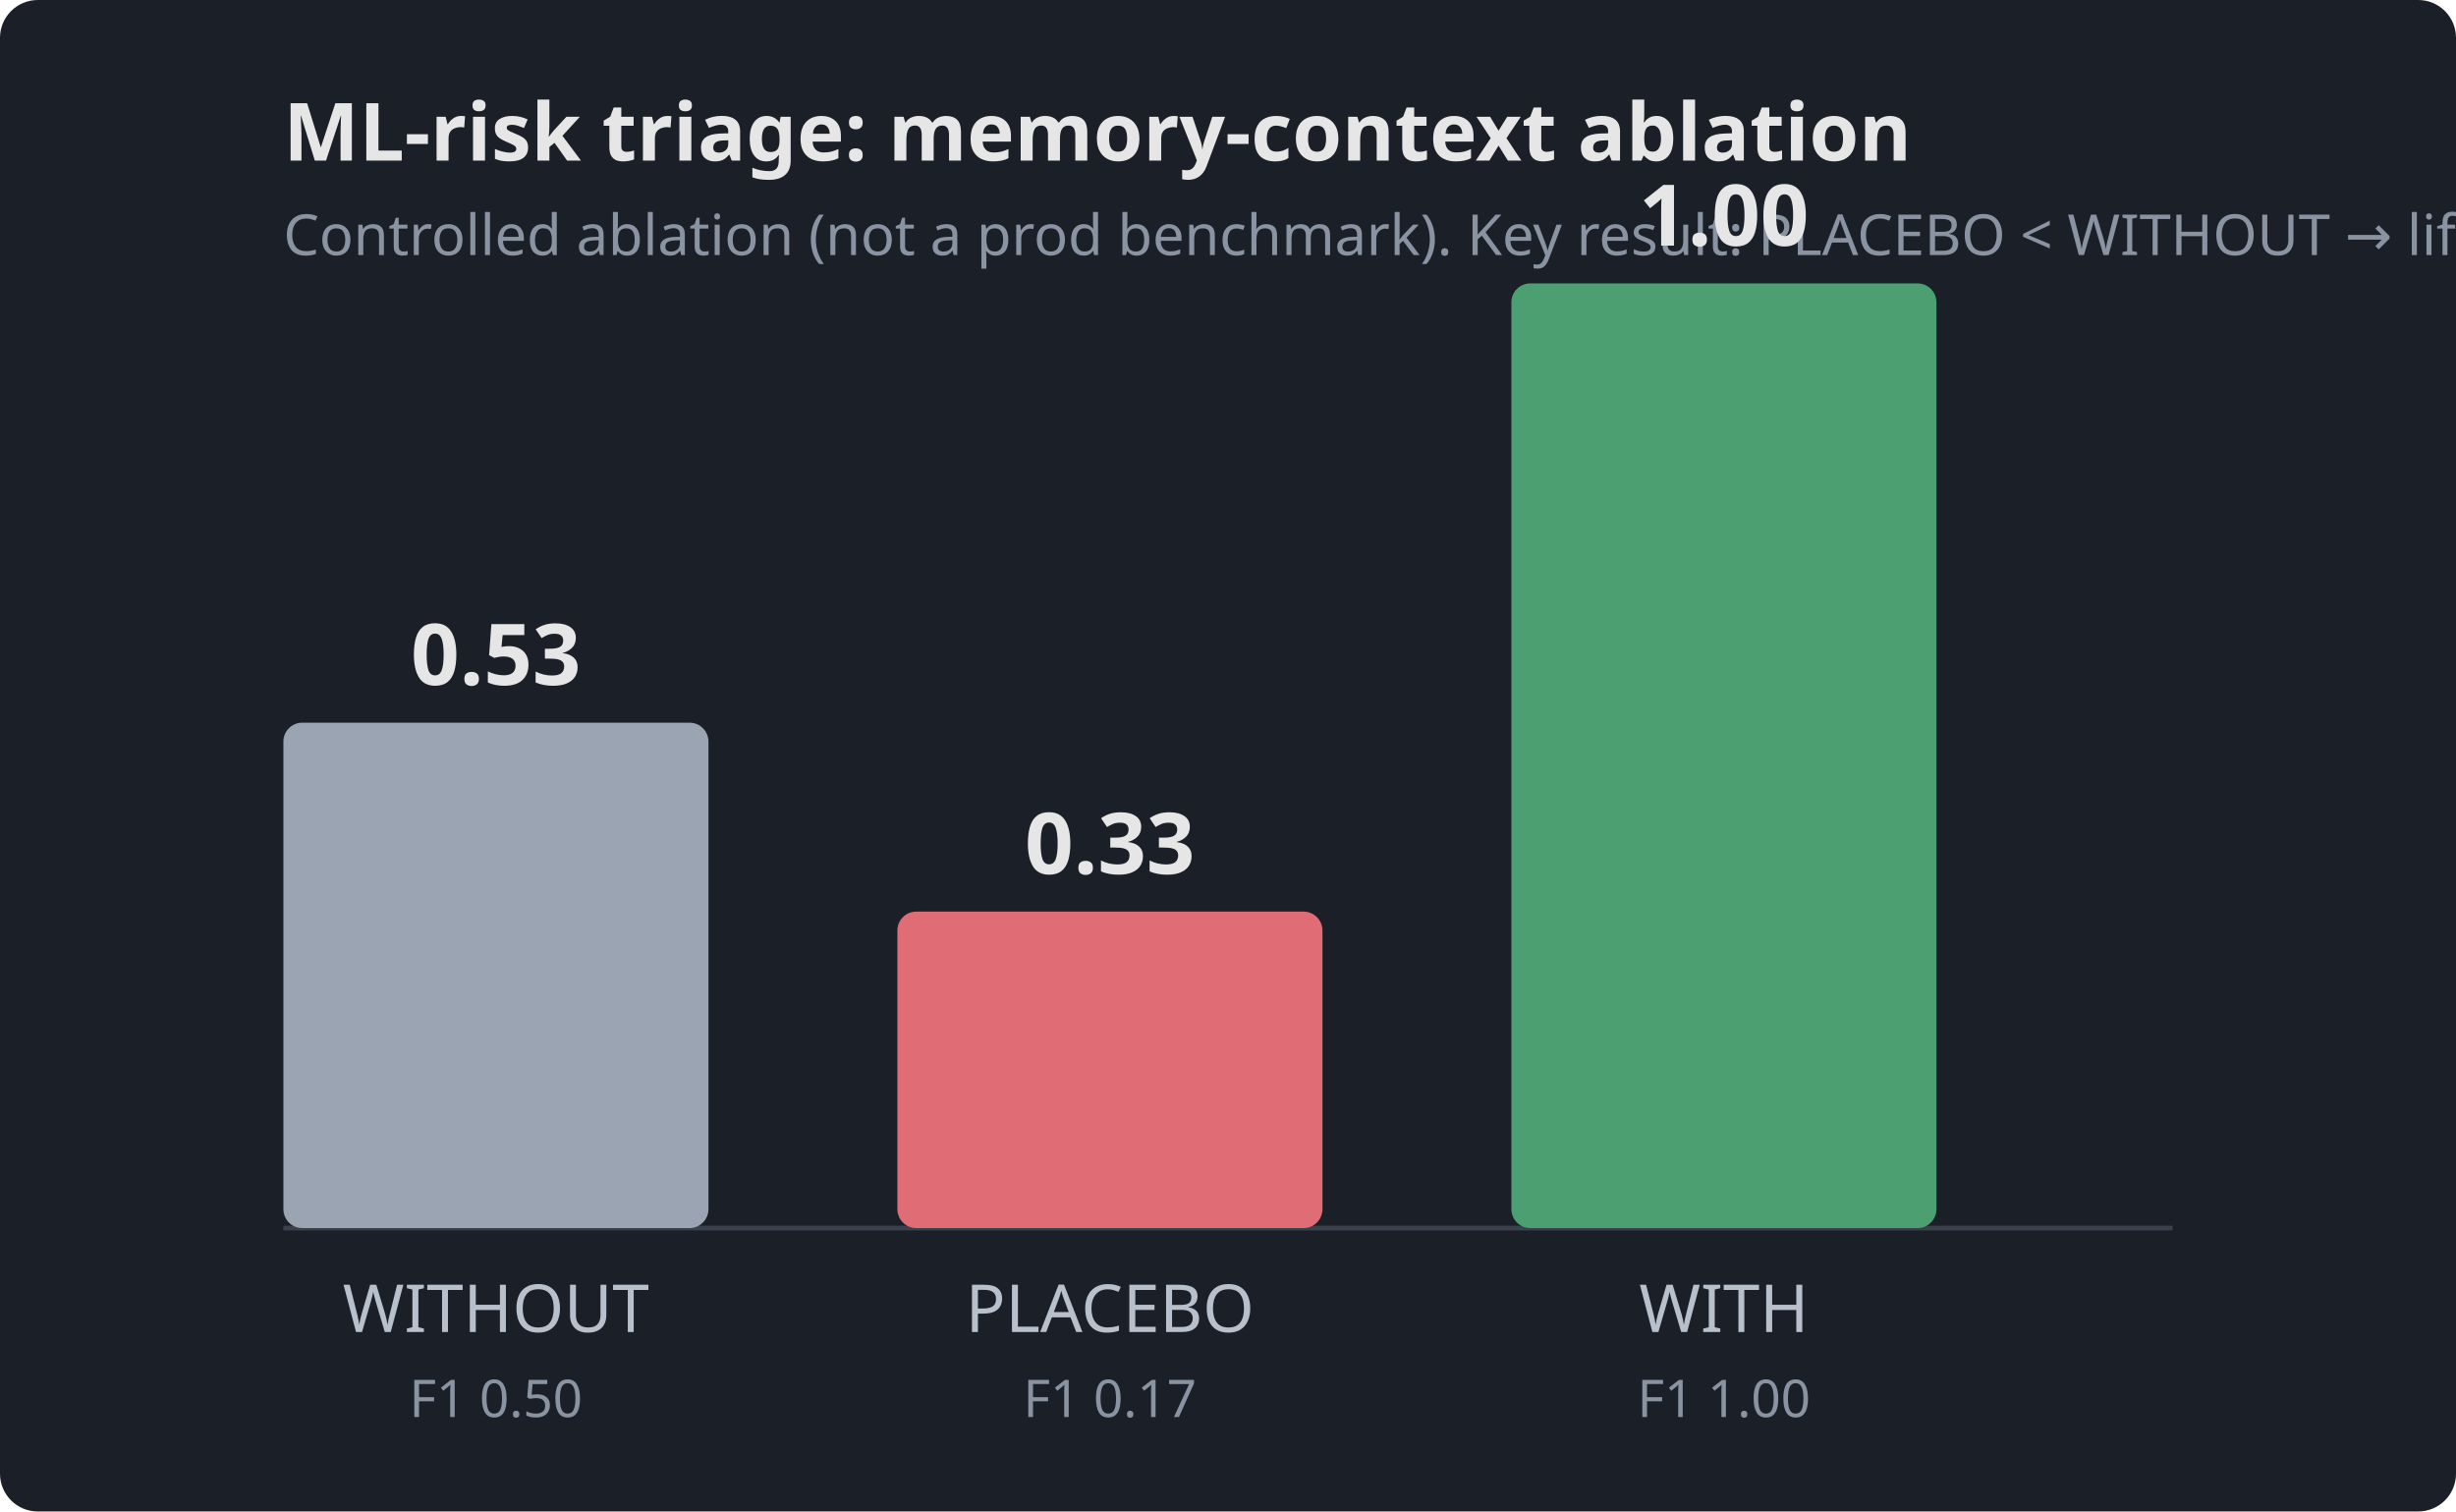
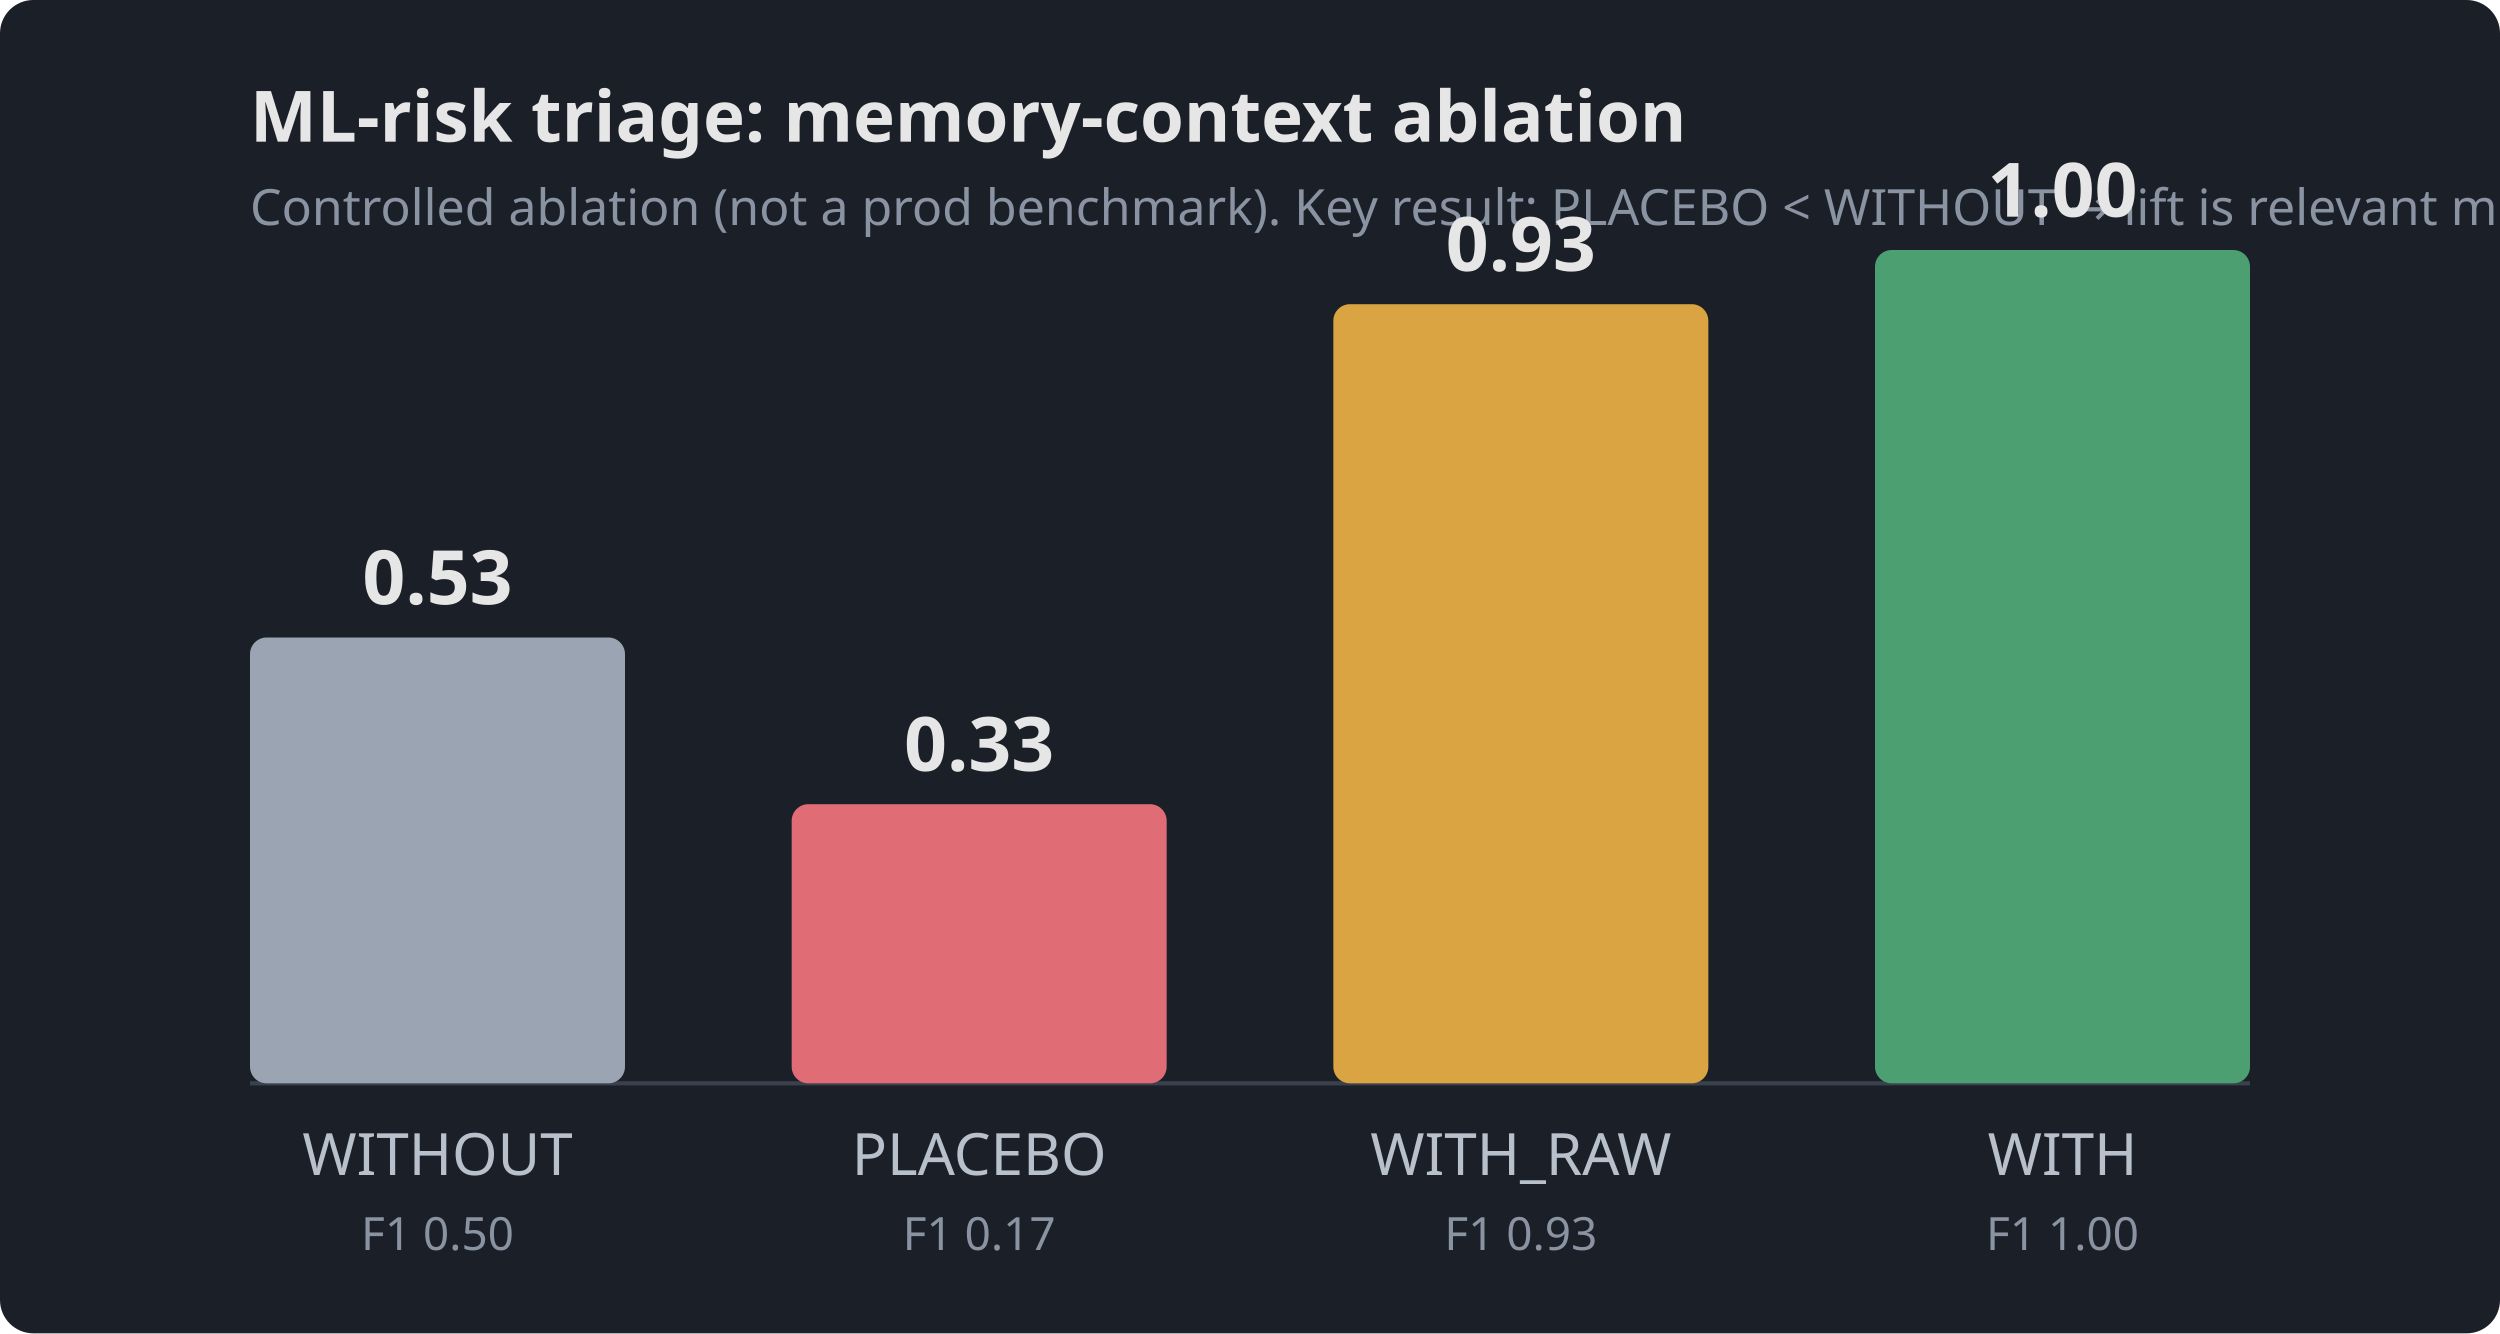
- <svg xmlns="http://www.w3.org/2000/svg" viewBox="0 0 520 320" font-family="sans-serif">
-   <rect width="520" height="320" fill="#1b1f27" rx="8" />
+ <svg xmlns="http://www.w3.org/2000/svg" viewBox="0 0 600 320" font-family="sans-serif">
+   <rect width="600" height="320" fill="#1b1f27" rx="8" />
  <text x="60" y="34" font-size="17" font-weight="bold" fill="#e6e6e6">ML-risk triage: memory-context ablation</text>
  <text x="60" y="54" font-size="12" fill="#8a93a2">Controlled ablation (not a prod benchmark). Key result: PLACEBO &lt; WITHOUT → lift is relevant memory, not tokens. N=15</text>
-   <line x1="60" y1="260" x2="460" y2="260" stroke="#3a414d" />
+   <line x1="60" y1="260" x2="540" y2="260" stroke="#3a414d" />
  <rect x="60" y="153" width="90" height="107" fill="#9aa4b2" rx="4" />
  <text x="105" y="145" text-anchor="middle" font-size="18" font-weight="bold" fill="#e6e6e6">0.53</text>
  <text x="105" y="282" text-anchor="middle" font-size="14" fill="#b8c0cc">WITHOUT</text>
  <text x="105" y="300" text-anchor="middle" font-size="11" fill="#8a93a2">F1 0.50</text>
  <rect x="190" y="193" width="90" height="67" fill="#e06c75" rx="4" />
  <text x="235" y="185" text-anchor="middle" font-size="18" font-weight="bold" fill="#e6e6e6">0.33</text>
  <text x="235" y="282" text-anchor="middle" font-size="14" fill="#b8c0cc">PLACEBO</text>
  <text x="235" y="300" text-anchor="middle" font-size="11" fill="#8a93a2">F1 0.17</text>
-   <rect x="320" y="60" width="90" height="200" fill="#4c9f70" rx="4" />
-   <text x="365" y="52" text-anchor="middle" font-size="18" font-weight="bold" fill="#e6e6e6">1.00</text>
-   <text x="365" y="282" text-anchor="middle" font-size="14" fill="#b8c0cc">WITH</text>
-   <text x="365" y="300" text-anchor="middle" font-size="11" fill="#8a93a2">F1 1.00</text>
+   <rect x="320" y="73" width="90" height="187" fill="#d9a441" rx="4" />
+   <text x="365" y="65" text-anchor="middle" font-size="18" font-weight="bold" fill="#e6e6e6">0.93</text>
+   <text x="365" y="282" text-anchor="middle" font-size="14" fill="#b8c0cc">WITH_RAW</text>
+   <text x="365" y="300" text-anchor="middle" font-size="11" fill="#8a93a2">F1 0.93</text>
+   <rect x="450" y="60" width="90" height="200" fill="#4c9f70" rx="4" />
+   <text x="495" y="52" text-anchor="middle" font-size="18" font-weight="bold" fill="#e6e6e6">1.00</text>
+   <text x="495" y="282" text-anchor="middle" font-size="14" fill="#b8c0cc">WITH</text>
+   <text x="495" y="300" text-anchor="middle" font-size="11" fill="#8a93a2">F1 1.00</text>
</svg>
